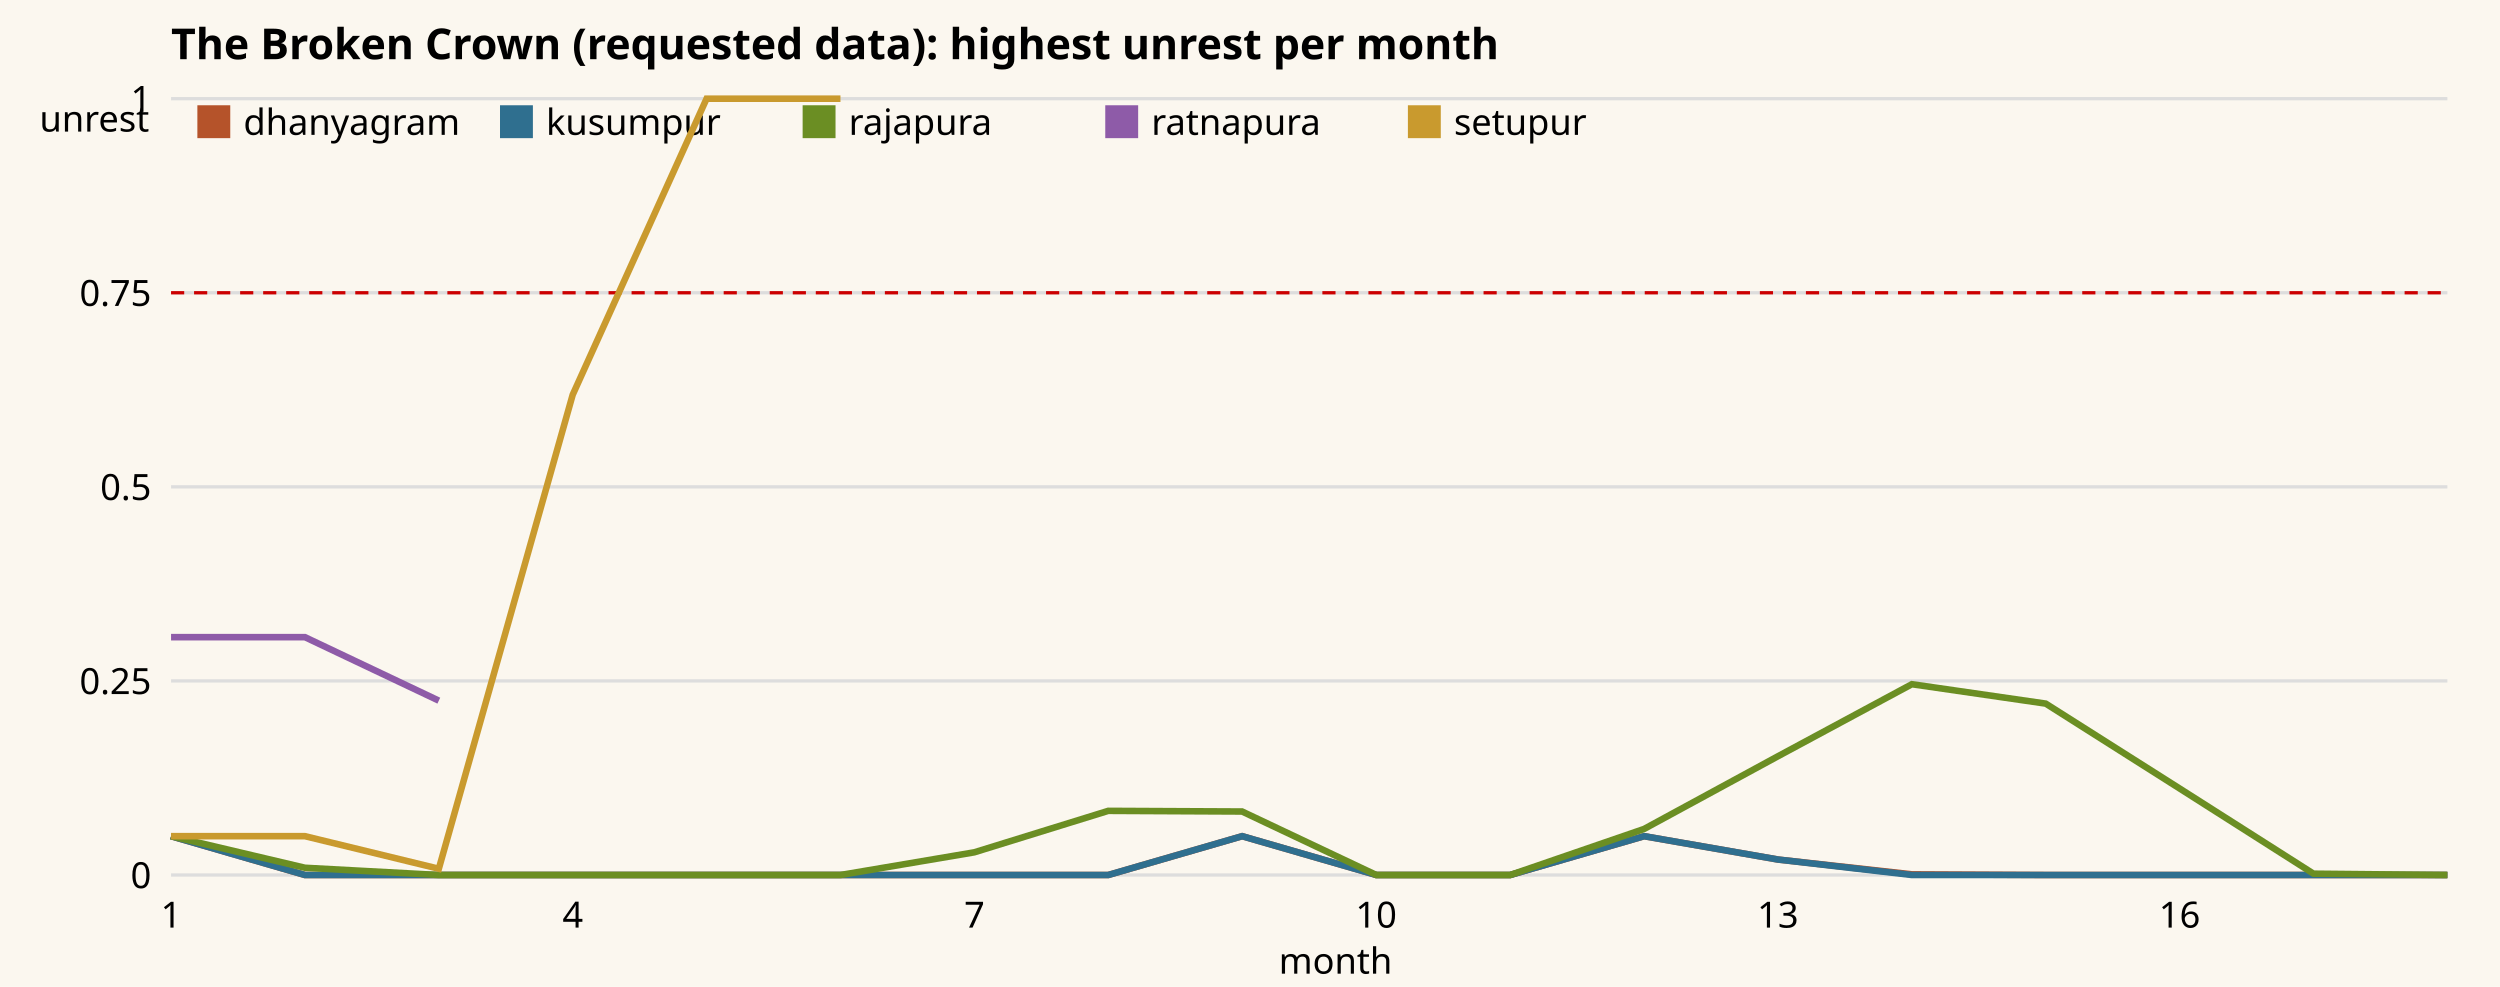
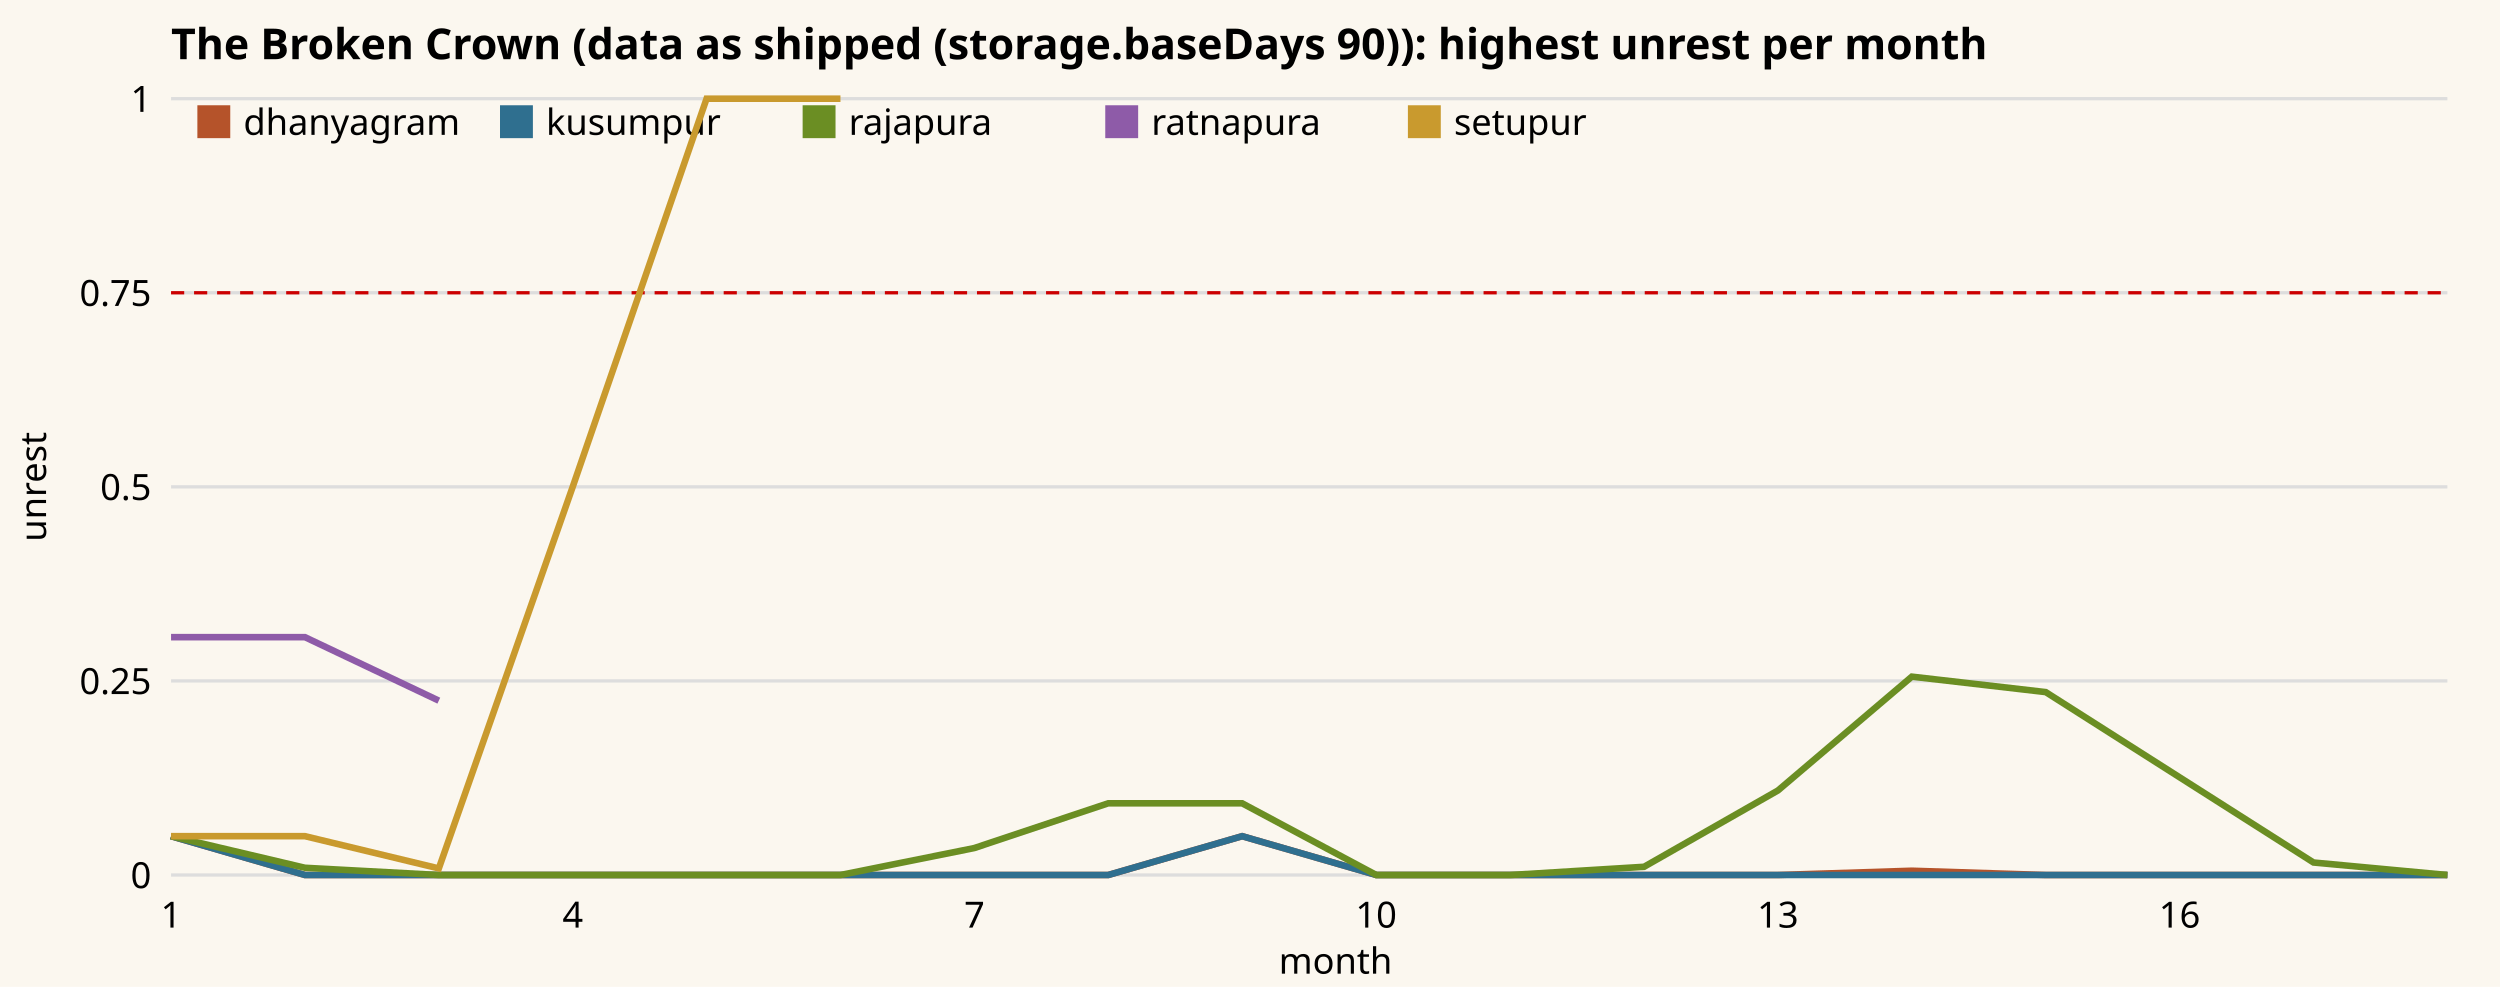
<svg xmlns="http://www.w3.org/2000/svg" width="760" height="300" viewBox="0 0 760 300" font-family="sans-serif" font-size="11">
  <rect width="760" height="300" fill="#fbf7ef" />
-   <text x="52" y="18" font-size="13" font-weight="bold">The Broken Crown (requested data): highest unrest per month</text>
+   <text x="52" y="18" font-size="13" font-weight="bold">The Broken Crown (data as shipped (storage.baseDays 90)): highest unrest per month</text>
  <line x1="52" x2="744" y1="266" y2="266" stroke="#ddd" />
  <text x="46" y="270" text-anchor="end">0</text>
  <line x1="52" x2="744" y1="207" y2="207" stroke="#ddd" />
  <text x="46" y="211" text-anchor="end">0.25</text>
  <line x1="52" x2="744" y1="148" y2="148" stroke="#ddd" />
  <text x="46" y="152" text-anchor="end">0.5</text>
  <line x1="52" x2="744" y1="89" y2="89" stroke="#ddd" />
  <text x="46" y="93" text-anchor="end">0.75</text>
  <line x1="52" x2="744" y1="30" y2="30" stroke="#ddd" />
  <text x="46" y="34" text-anchor="end">1</text>
  <line x1="52" x2="744" y1="89" y2="89" stroke="#c00" stroke-dasharray="4 3" />
  <text x="52" y="282" text-anchor="middle">1</text>
  <text x="174.118" y="282" text-anchor="middle">4</text>
  <text x="296.235" y="282" text-anchor="middle">7</text>
  <text x="418.353" y="282" text-anchor="middle">10</text>
  <text x="540.471" y="282" text-anchor="middle">13</text>
  <text x="662.588" y="282" text-anchor="middle">16</text>
  <text x="406" y="296" text-anchor="middle">month</text>
-   <text x="12" y="40">unrest</text>
-   <polyline fill="none" stroke="#b5532a" stroke-width="2" points="52.0,254.2 92.7,266.0 133.4,266.0 174.1,266.0 214.8,266.0 255.5,266.0 296.2,266.0 336.9,266.0 377.6,254.2 418.4,266.0 459.1,266.0 499.8,254.2 540.5,261.3 581.2,265.8 621.9,266.0 662.6,266.0 703.3,266.0 744.0,266.0" />
+   <text x="14" y="148" text-anchor="middle" transform="rotate(-90 14 148)">unrest</text>
+   <polyline fill="none" stroke="#b5532a" stroke-width="2" points="52.0,254.2 92.7,266.0 133.4,266.0 174.1,266.0 214.8,266.0 255.5,266.0 296.2,266.0 336.9,266.0 377.6,254.2 418.4,266.0 459.1,266.0 499.8,266.0 540.5,266.0 581.2,264.7 621.9,266.0 662.6,266.0 703.3,266.0 744.0,266.0" />
  <rect x="60" y="32" width="10" height="10" fill="#b5532a" />
  <text x="74" y="41">dhanyagram</text>
-   <polyline fill="none" stroke="#2f6f8f" stroke-width="2" points="52.0,254.2 92.7,266.0 133.4,266.0 174.1,266.0 214.8,266.0 255.5,266.0 296.2,266.0 336.9,266.0 377.6,254.2 418.4,266.0 459.1,266.0 499.8,254.2 540.5,261.3 581.2,266.0 621.9,266.0 662.6,266.0 703.3,266.0 744.0,266.0" />
+   <polyline fill="none" stroke="#2f6f8f" stroke-width="2" points="52.0,254.2 92.7,266.0 133.4,266.0 174.1,266.0 214.8,266.0 255.5,266.0 296.2,266.0 336.9,266.0 377.6,254.2 418.4,266.0 459.1,266.0 499.8,266.0 540.5,266.0 581.2,266.0 621.9,266.0 662.6,266.0 703.3,266.0 744.0,266.0" />
  <rect x="152" y="32" width="10" height="10" fill="#2f6f8f" />
  <text x="166" y="41">kusumpur</text>
-   <polyline fill="none" stroke="#6b8e23" stroke-width="2" points="52.0,254.2 92.7,263.8 133.4,266.0 174.1,266.0 214.8,266.0 255.5,266.0 296.2,259.1 336.9,246.5 377.6,246.7 418.4,266.0 459.1,266.0 499.8,252.0 540.5,229.9 581.2,208.0 621.9,213.9 662.6,239.7 703.3,265.6 744.0,266.0" />
+   <polyline fill="none" stroke="#6b8e23" stroke-width="2" points="52.0,254.2 92.7,263.8 133.4,266.0 174.1,266.0 214.8,266.0 255.5,266.0 296.2,257.8 336.9,244.2 377.6,244.2 418.4,266.0 459.1,266.0 499.8,263.5 540.5,240.3 581.2,205.7 621.9,210.4 662.6,236.3 703.3,262.2 744.0,266.0" />
  <rect x="244" y="32" width="10" height="10" fill="#6b8e23" />
  <text x="258" y="41">rajapura</text>
  <polyline fill="none" stroke="#8e5ba8" stroke-width="2" points="52.0,193.7 92.7,193.7 133.4,213.0" />
  <rect x="336" y="32" width="10" height="10" fill="#8e5ba8" />
  <text x="350" y="41">ratnapura</text>
-   <polyline fill="none" stroke="#c99a2e" stroke-width="2" points="52.0,254.2 92.7,254.2 133.4,264.1 174.1,120.0 214.8,30.0 255.5,30.0" />
+   <polyline fill="none" stroke="#c99a2e" stroke-width="2" points="52.0,254.2 92.7,254.2 133.4,264.0 174.1,148.0 214.8,30.0 255.5,30.0" />
  <rect x="428" y="32" width="10" height="10" fill="#c99a2e" />
  <text x="442" y="41">setupur</text>
</svg>
